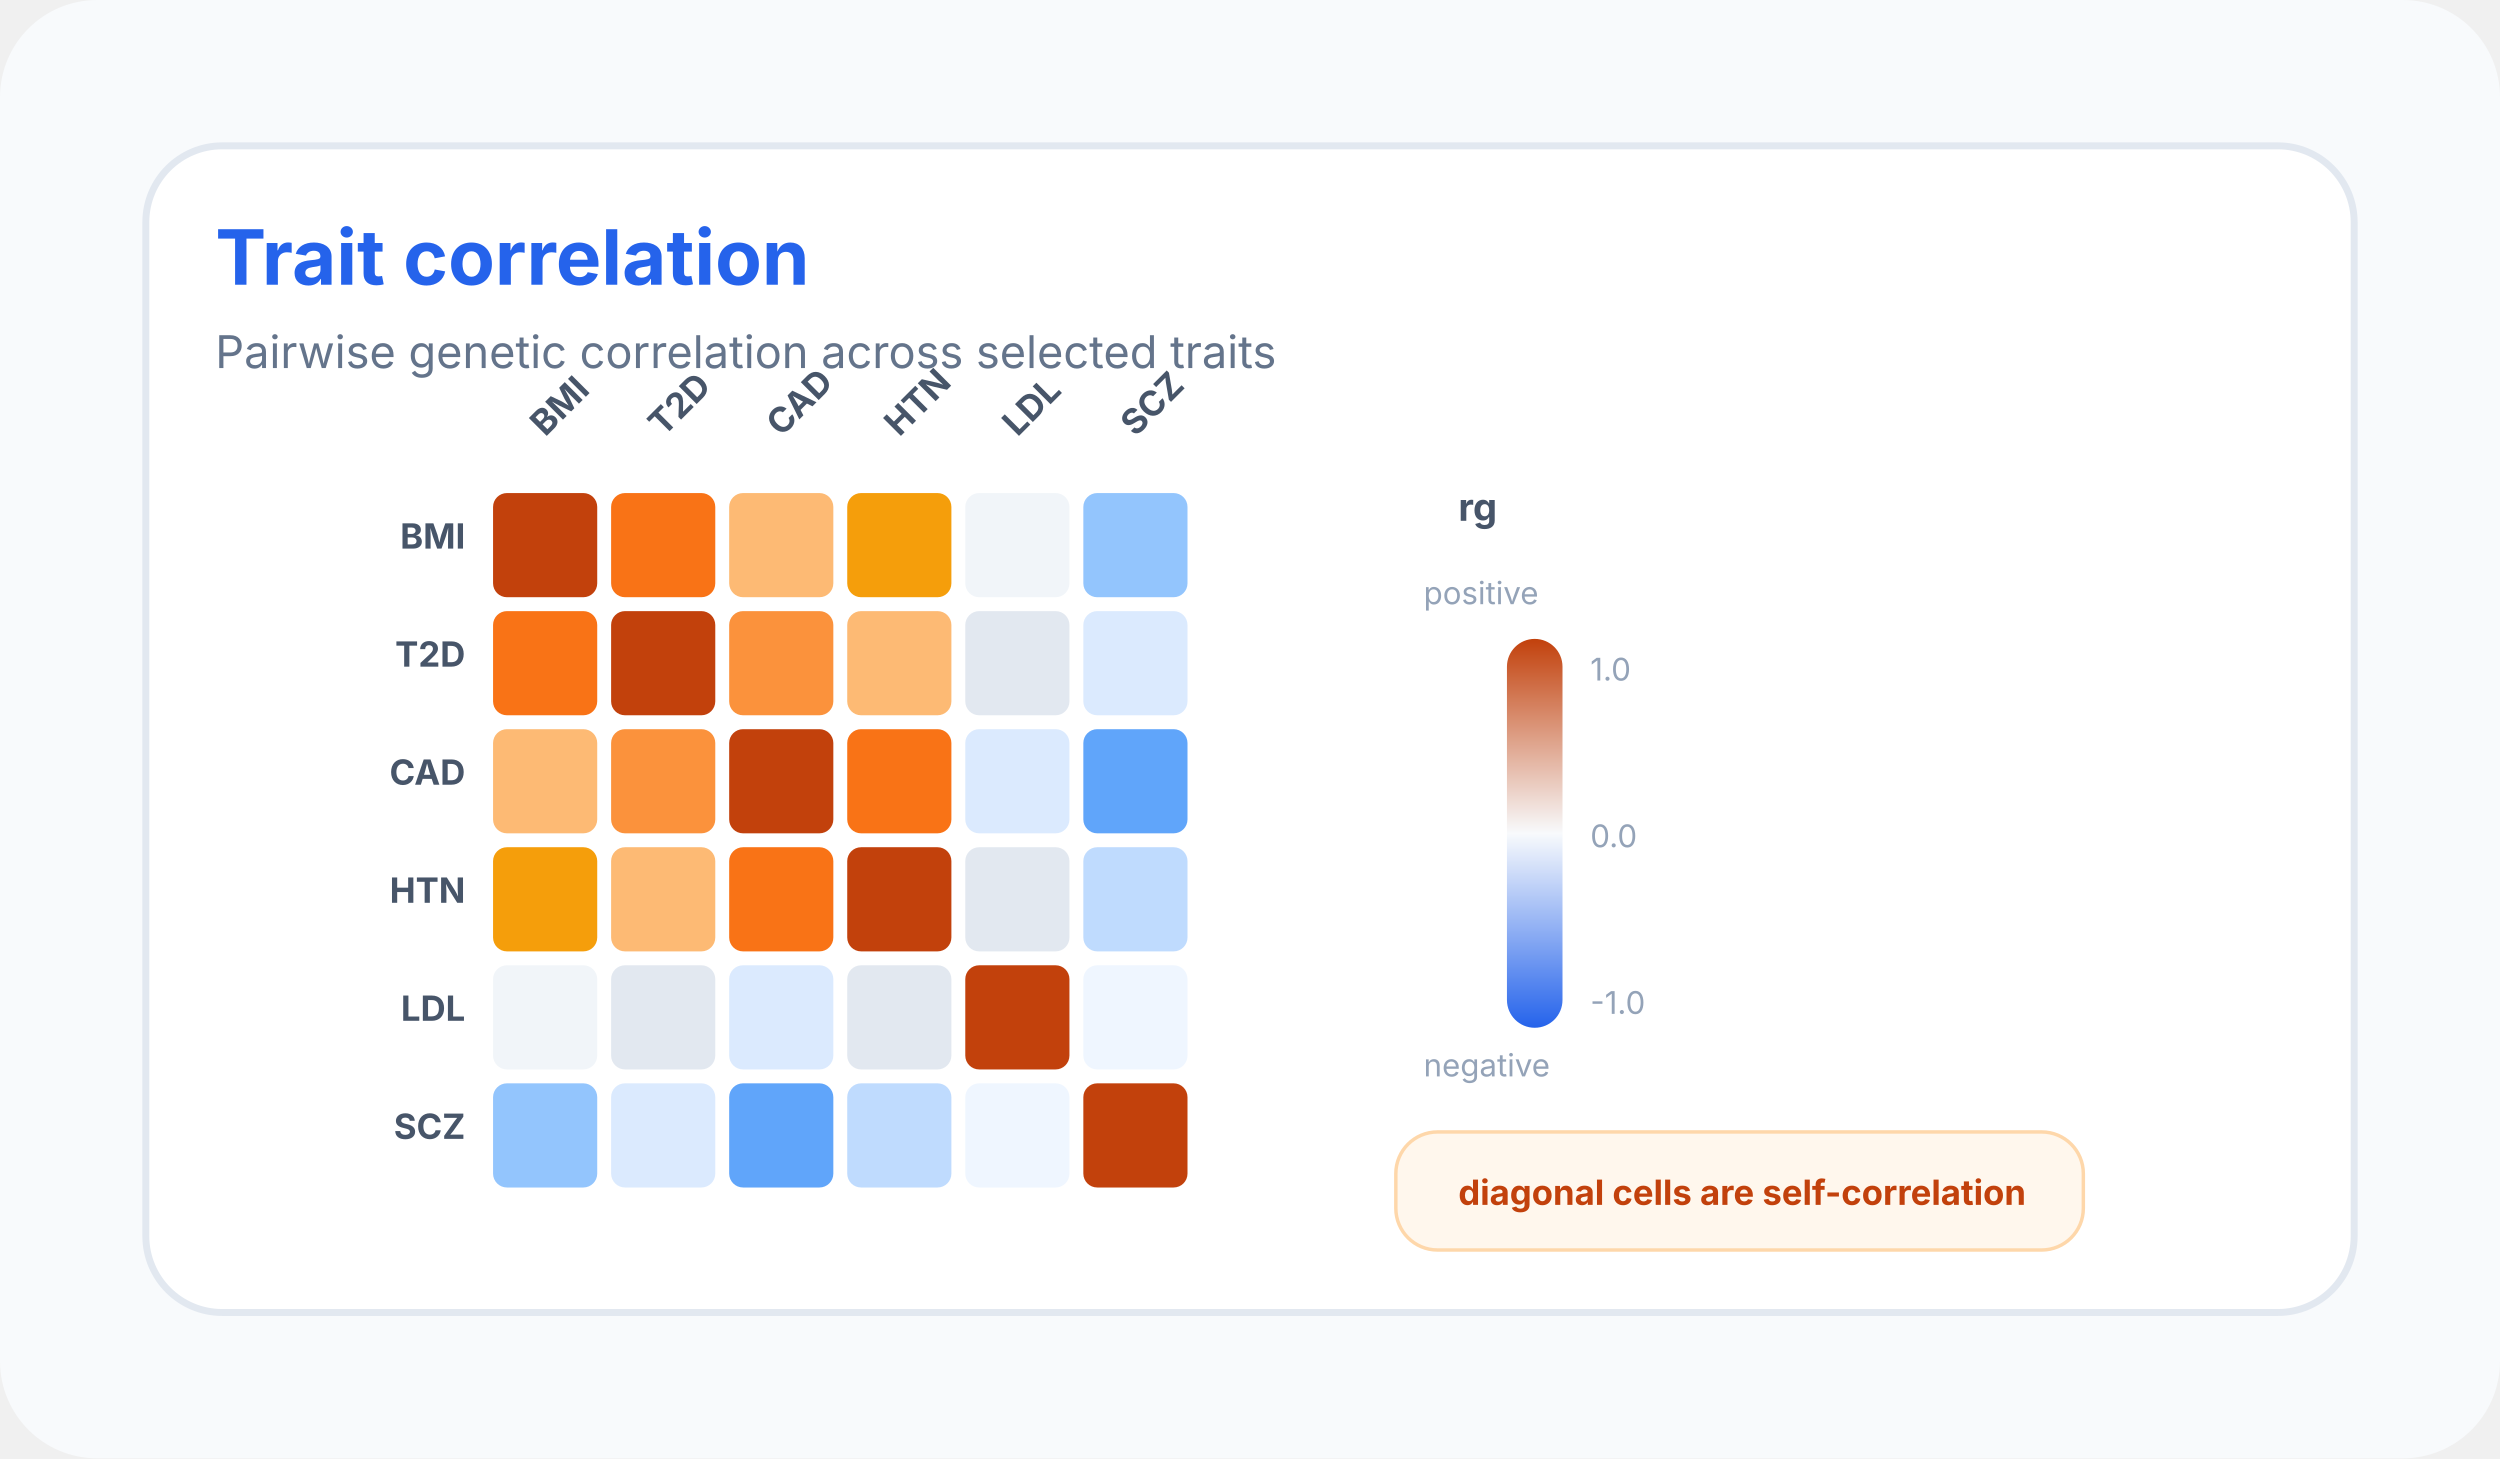
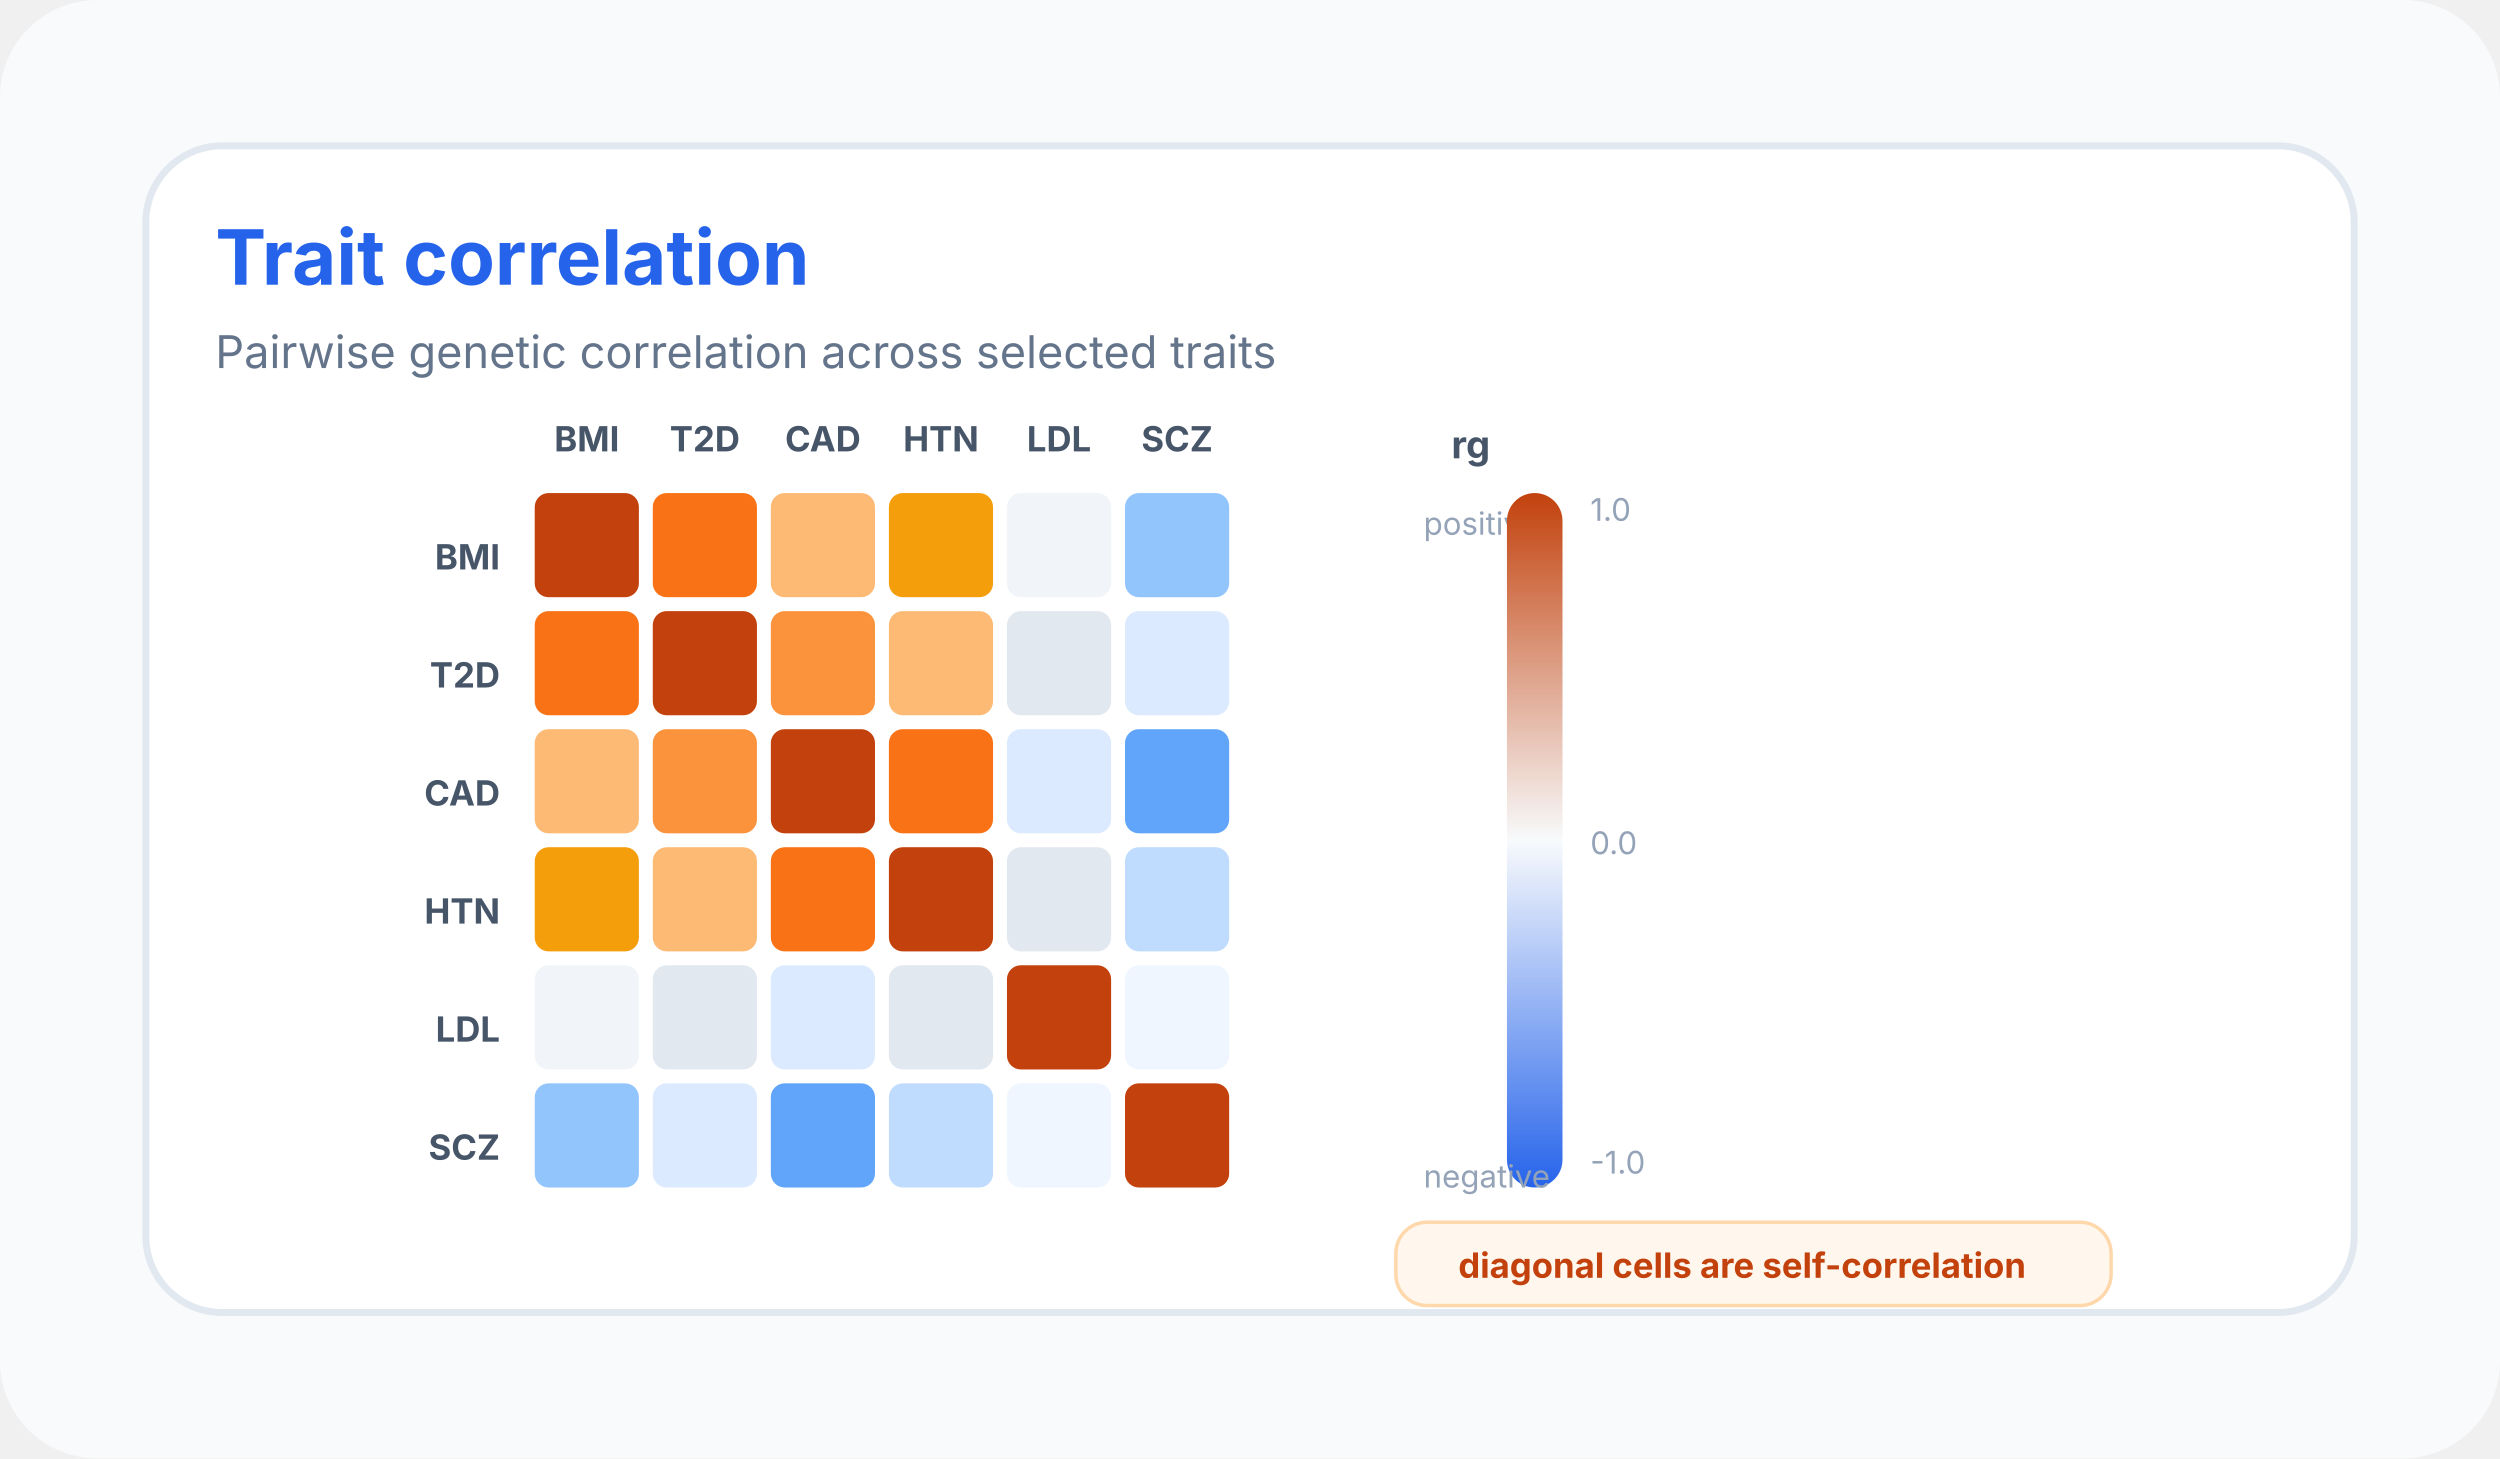
<svg xmlns="http://www.w3.org/2000/svg" width="720" height="420" viewBox="0 0 720 420" fill="none">
-   <rect width="720" height="420" rx="28" fill="#F8FAFC" />
-   <rect x="42" y="42" width="636" height="336" rx="22" fill="white" stroke="#E2E8F0" stroke-width="2" />
-   <text x="62" y="82" fill="#2563EB" font-family="Inter, Arial, sans-serif" font-size="22" font-weight="700">Trait correlation</text>
-   <text x="62" y="106" fill="#64748B" font-family="Inter, Arial, sans-serif" font-size="13">Pairwise genetic correlation across selected traits</text>
-   <g transform="translate(142 134)" font-family="Inter, Arial, sans-serif">
-     <text transform="rotate(-45 15 -8)" x="15" y="-8" fill="#475569" font-size="10" font-weight="700">BMI</text>
-     <text transform="rotate(-45 49 -8)" x="49" y="-8" fill="#475569" font-size="10" font-weight="700">T2D</text>
-     <text transform="rotate(-45 83 -8)" x="83" y="-8" fill="#475569" font-size="10" font-weight="700">CAD</text>
-     <text transform="rotate(-45 117 -8)" x="117" y="-8" fill="#475569" font-size="10" font-weight="700">HTN</text>
-     <text transform="rotate(-45 151 -8)" x="151" y="-8" fill="#475569" font-size="10" font-weight="700">LDL</text>
-     <text transform="rotate(-45 185 -8)" x="185" y="-8" fill="#475569" font-size="10" font-weight="700">SCZ</text>
-     <text x="-8" y="24" text-anchor="end" fill="#475569" font-size="10" font-weight="700">BMI</text>
-     <text x="-8" y="58" text-anchor="end" fill="#475569" font-size="10" font-weight="700">T2D</text>
-     <text x="-8" y="92" text-anchor="end" fill="#475569" font-size="10" font-weight="700">CAD</text>
-     <text x="-8" y="126" text-anchor="end" fill="#475569" font-size="10" font-weight="700">HTN</text>
-     <text x="-8" y="160" text-anchor="end" fill="#475569" font-size="10" font-weight="700">LDL</text>
-     <text x="-8" y="194" text-anchor="end" fill="#475569" font-size="10" font-weight="700">SCZ</text>
-     <rect x="0" y="8" width="30" height="30" rx="4" fill="#C2410C" />
-     <rect x="34" y="8" width="30" height="30" rx="4" fill="#F97316" />
-     <rect x="68" y="8" width="30" height="30" rx="4" fill="#FDBA74" />
-     <rect x="102" y="8" width="30" height="30" rx="4" fill="#F59E0B" />
-     <rect x="136" y="8" width="30" height="30" rx="4" fill="#F1F5F9" />
-     <rect x="170" y="8" width="30" height="30" rx="4" fill="#93C5FD" />
-     <rect x="0" y="42" width="30" height="30" rx="4" fill="#F97316" />
-     <rect x="34" y="42" width="30" height="30" rx="4" fill="#C2410C" />
-     <rect x="68" y="42" width="30" height="30" rx="4" fill="#FB923C" />
-     <rect x="102" y="42" width="30" height="30" rx="4" fill="#FDBA74" />
-     <rect x="136" y="42" width="30" height="30" rx="4" fill="#E2E8F0" />
-     <rect x="170" y="42" width="30" height="30" rx="4" fill="#DBEAFE" />
-     <rect x="0" y="76" width="30" height="30" rx="4" fill="#FDBA74" />
-     <rect x="34" y="76" width="30" height="30" rx="4" fill="#FB923C" />
-     <rect x="68" y="76" width="30" height="30" rx="4" fill="#C2410C" />
-     <rect x="102" y="76" width="30" height="30" rx="4" fill="#F97316" />
-     <rect x="136" y="76" width="30" height="30" rx="4" fill="#DBEAFE" />
-     <rect x="170" y="76" width="30" height="30" rx="4" fill="#60A5FA" />
-     <rect x="0" y="110" width="30" height="30" rx="4" fill="#F59E0B" />
-     <rect x="34" y="110" width="30" height="30" rx="4" fill="#FDBA74" />
-     <rect x="68" y="110" width="30" height="30" rx="4" fill="#F97316" />
-     <rect x="102" y="110" width="30" height="30" rx="4" fill="#C2410C" />
-     <rect x="136" y="110" width="30" height="30" rx="4" fill="#E2E8F0" />
-     <rect x="170" y="110" width="30" height="30" rx="4" fill="#BFDBFE" />
-     <rect x="0" y="144" width="30" height="30" rx="4" fill="#F1F5F9" />
-     <rect x="34" y="144" width="30" height="30" rx="4" fill="#E2E8F0" />
-     <rect x="68" y="144" width="30" height="30" rx="4" fill="#DBEAFE" />
-     <rect x="102" y="144" width="30" height="30" rx="4" fill="#E2E8F0" />
-     <rect x="136" y="144" width="30" height="30" rx="4" fill="#C2410C" />
-     <rect x="170" y="144" width="30" height="30" rx="4" fill="#EFF6FF" />
-     <rect x="0" y="178" width="30" height="30" rx="4" fill="#93C5FD" />
-     <rect x="34" y="178" width="30" height="30" rx="4" fill="#DBEAFE" />
-     <rect x="68" y="178" width="30" height="30" rx="4" fill="#60A5FA" />
-     <rect x="102" y="178" width="30" height="30" rx="4" fill="#BFDBFE" />
-     <rect x="136" y="178" width="30" height="30" rx="4" fill="#EFF6FF" />
-     <rect x="170" y="178" width="30" height="30" rx="4" fill="#C2410C" />
-   </g>
-   <text x="420" y="150" fill="#475569" font-family="Inter, Arial, sans-serif" font-size="11" font-weight="700">rg</text>
-   <text x="410" y="174" fill="#94A3B8" font-family="Inter, Arial, sans-serif" font-size="9">positive</text>
-   <rect x="434" y="184" width="16" height="112" rx="8" fill="url(#corrbar)" />
-   <text x="410" y="310" fill="#94A3B8" font-family="Inter, Arial, sans-serif" font-size="9">negative</text>
-   <text x="458" y="196" fill="#94A3B8" font-family="Inter, Arial, sans-serif" font-size="9">1.0</text>
-   <text x="458" y="244" fill="#94A3B8" font-family="Inter, Arial, sans-serif" font-size="9">0.0</text>
-   <text x="458" y="292" fill="#94A3B8" font-family="Inter, Arial, sans-serif" font-size="9">-1.0</text>
-   <rect x="402" y="326" width="198" height="34" rx="12" fill="#FFF7ED" stroke="#FED7AA" />
-   <text x="420" y="347" fill="#C2410C" font-family="Inter, Arial, sans-serif" font-size="10" font-weight="700">diagonal cells are self-correlation</text>
  <defs>
-     <linearGradient id="corrbar" x1="442" y1="184" x2="442" y2="296" gradientUnits="userSpaceOnUse">
+     <linearGradient id="corrbar" x1="0" y1="0" x2="0" y2="1">
      <stop stop-color="#C2410C" />
      <stop offset="0.5" stop-color="#F8FAFC" />
      <stop offset="1" stop-color="#2563EB" />
    </linearGradient>
  </defs>
+   <rect width="720" height="420" rx="28" fill="#F8FAFC" />
+   <rect x="42" y="42" width="636" height="336" rx="22" fill="white" stroke="#E2E8F0" stroke-width="2" />
+   <text x="62" y="82" fill="#2563EB" font-family="Inter, Arial, Helvetica, sans-serif" font-size="22" font-weight="700">Trait correlation</text>
+   <text x="62" y="106" fill="#64748B" font-family="Inter, Arial, Helvetica, sans-serif" font-size="13">Pairwise genetic correlation across selected traits</text>
+   <g font-family="Inter, Arial, Helvetica, sans-serif">
+     <text x="169" y="130" text-anchor="middle" fill="#475569" font-size="10" font-weight="700">BMI</text>
+     <text x="203" y="130" text-anchor="middle" fill="#475569" font-size="10" font-weight="700">T2D</text>
+     <text x="237" y="130" text-anchor="middle" fill="#475569" font-size="10" font-weight="700">CAD</text>
+     <text x="271" y="130" text-anchor="middle" fill="#475569" font-size="10" font-weight="700">HTN</text>
+     <text x="305" y="130" text-anchor="middle" fill="#475569" font-size="10" font-weight="700">LDL</text>
+     <text x="339" y="130" text-anchor="middle" fill="#475569" font-size="10" font-weight="700">SCZ</text>
+     <text x="144" y="164" text-anchor="end" fill="#475569" font-size="10" font-weight="700">BMI</text>
+     <text x="144" y="198" text-anchor="end" fill="#475569" font-size="10" font-weight="700">T2D</text>
+     <text x="144" y="232" text-anchor="end" fill="#475569" font-size="10" font-weight="700">CAD</text>
+     <text x="144" y="266" text-anchor="end" fill="#475569" font-size="10" font-weight="700">HTN</text>
+     <text x="144" y="300" text-anchor="end" fill="#475569" font-size="10" font-weight="700">LDL</text>
+     <text x="144" y="334" text-anchor="end" fill="#475569" font-size="10" font-weight="700">SCZ</text>
+     <rect x="154" y="142" width="30" height="30" rx="4" fill="#C2410C" />
+     <rect x="188" y="142" width="30" height="30" rx="4" fill="#F97316" />
+     <rect x="222" y="142" width="30" height="30" rx="4" fill="#FDBA74" />
+     <rect x="256" y="142" width="30" height="30" rx="4" fill="#F59E0B" />
+     <rect x="290" y="142" width="30" height="30" rx="4" fill="#F1F5F9" />
+     <rect x="324" y="142" width="30" height="30" rx="4" fill="#93C5FD" />
+     <rect x="154" y="176" width="30" height="30" rx="4" fill="#F97316" />
+     <rect x="188" y="176" width="30" height="30" rx="4" fill="#C2410C" />
+     <rect x="222" y="176" width="30" height="30" rx="4" fill="#FB923C" />
+     <rect x="256" y="176" width="30" height="30" rx="4" fill="#FDBA74" />
+     <rect x="290" y="176" width="30" height="30" rx="4" fill="#E2E8F0" />
+     <rect x="324" y="176" width="30" height="30" rx="4" fill="#DBEAFE" />
+     <rect x="154" y="210" width="30" height="30" rx="4" fill="#FDBA74" />
+     <rect x="188" y="210" width="30" height="30" rx="4" fill="#FB923C" />
+     <rect x="222" y="210" width="30" height="30" rx="4" fill="#C2410C" />
+     <rect x="256" y="210" width="30" height="30" rx="4" fill="#F97316" />
+     <rect x="290" y="210" width="30" height="30" rx="4" fill="#DBEAFE" />
+     <rect x="324" y="210" width="30" height="30" rx="4" fill="#60A5FA" />
+     <rect x="154" y="244" width="30" height="30" rx="4" fill="#F59E0B" />
+     <rect x="188" y="244" width="30" height="30" rx="4" fill="#FDBA74" />
+     <rect x="222" y="244" width="30" height="30" rx="4" fill="#F97316" />
+     <rect x="256" y="244" width="30" height="30" rx="4" fill="#C2410C" />
+     <rect x="290" y="244" width="30" height="30" rx="4" fill="#E2E8F0" />
+     <rect x="324" y="244" width="30" height="30" rx="4" fill="#BFDBFE" />
+     <rect x="154" y="278" width="30" height="30" rx="4" fill="#F1F5F9" />
+     <rect x="188" y="278" width="30" height="30" rx="4" fill="#E2E8F0" />
+     <rect x="222" y="278" width="30" height="30" rx="4" fill="#DBEAFE" />
+     <rect x="256" y="278" width="30" height="30" rx="4" fill="#E2E8F0" />
+     <rect x="290" y="278" width="30" height="30" rx="4" fill="#C2410C" />
+     <rect x="324" y="278" width="30" height="30" rx="4" fill="#EFF6FF" />
+     <rect x="154" y="312" width="30" height="30" rx="4" fill="#93C5FD" />
+     <rect x="188" y="312" width="30" height="30" rx="4" fill="#DBEAFE" />
+     <rect x="222" y="312" width="30" height="30" rx="4" fill="#60A5FA" />
+     <rect x="256" y="312" width="30" height="30" rx="4" fill="#BFDBFE" />
+     <rect x="290" y="312" width="30" height="30" rx="4" fill="#EFF6FF" />
+     <rect x="324" y="312" width="30" height="30" rx="4" fill="#C2410C" />
+   </g>
+   <g font-family="Inter, Arial, Helvetica, sans-serif">
+     <text x="418" y="132" fill="#475569" font-size="11" font-weight="700">rg</text>
+     <text x="410" y="154" fill="#94A3B8" font-size="9">positive</text>
+     <rect x="434" y="142" width="16" height="200" rx="8" fill="url(#corrbar)" />
+     <text x="410" y="342" fill="#94A3B8" font-size="9">negative</text>
+     <text x="458" y="150" fill="#94A3B8" font-size="9">1.0</text>
+     <text x="458" y="246" fill="#94A3B8" font-size="9">0.0</text>
+     <text x="458" y="338" fill="#94A3B8" font-size="9">-1.0</text>
+   </g>
+   <rect x="402" y="352" width="206" height="24" rx="9" fill="#FFF7ED" stroke="#FED7AA" />
+   <text x="420" y="368" fill="#C2410C" font-family="Inter, Arial, Helvetica, sans-serif" font-size="10" font-weight="700">diagonal cells are self-correlation</text>
</svg>
